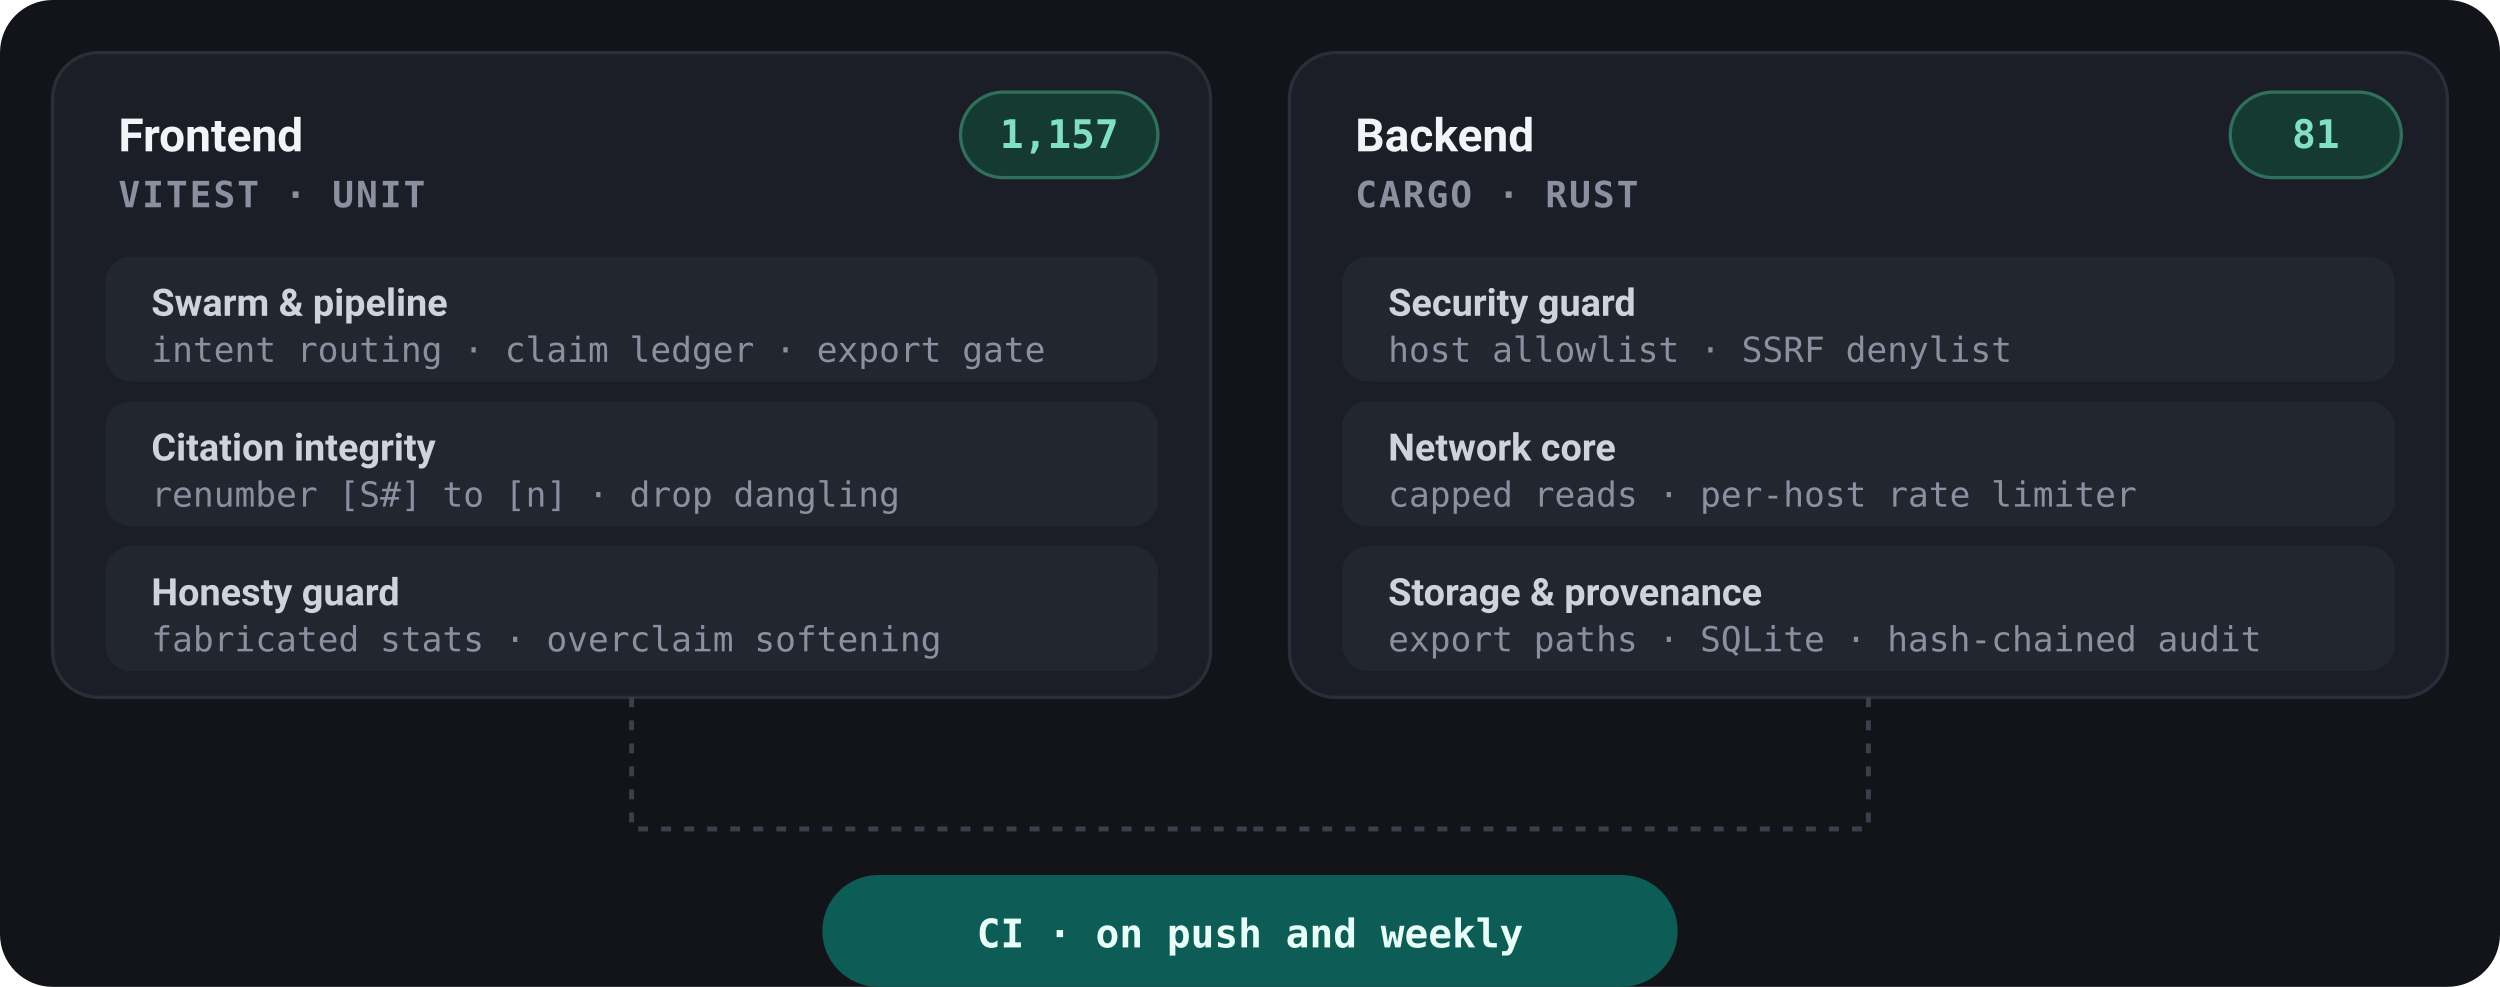
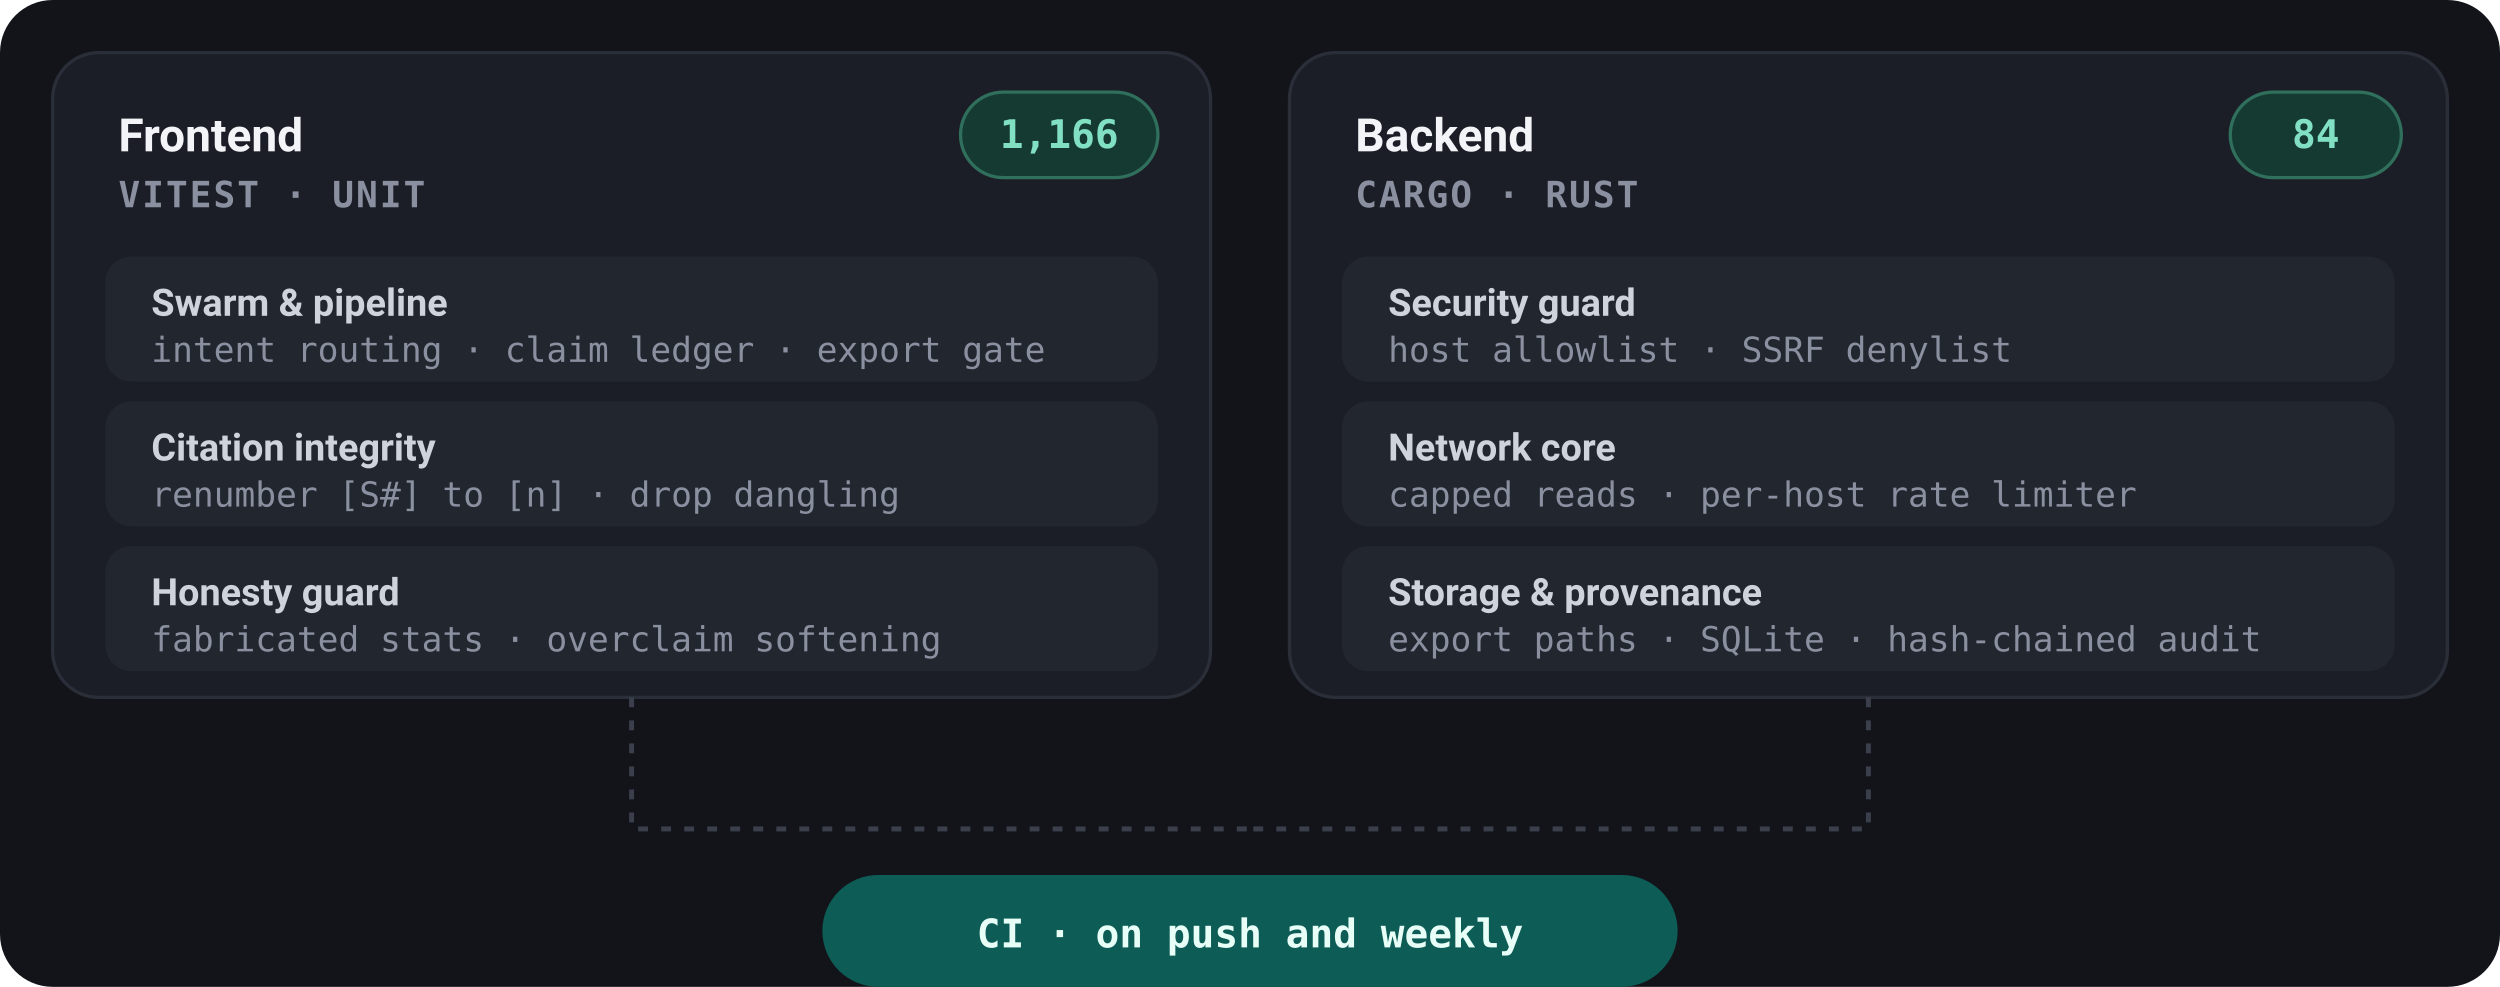
- <svg xmlns="http://www.w3.org/2000/svg" viewBox="0 0 760 300" width="760" height="300" role="img" aria-label="Two test surfaces: 1,157 Vitest frontend tests and 81 Rust backend tests, both run in CI" font-family="-apple-system, BlinkMacSystemFont, 'Segoe UI', Roboto, Helvetica, Arial, sans-serif">
+ <svg xmlns="http://www.w3.org/2000/svg" viewBox="0 0 760 300" width="760" height="300" role="img" aria-label="Two test surfaces: 1,166 Vitest frontend tests and 84 Rust backend tests, both run in CI" font-family="-apple-system, BlinkMacSystemFont, 'Segoe UI', Roboto, Helvetica, Arial, sans-serif">
  <rect x="0" y="0" width="760" height="300" rx="16" fill="#12141a" />
  <rect x="16" y="16" width="352" height="196" rx="14" fill="#1b1e26" stroke="#2a2e39" />
  <text x="36" y="46" font-weight="700" font-size="14" fill="#f2f4f8">Frontend</text>
  <text x="36" y="63" font-weight="600" font-size="11" letter-spacing="0.6" fill="#8b90a0" font-family="ui-monospace, 'SF Mono', Menlo, monospace">VITEST · UNIT</text>
  <rect x="292" y="28" width="60" height="26" rx="13" fill="#153a31" stroke="#2f6f5b" />
-   <text x="322" y="45" text-anchor="middle" font-weight="700" font-size="12" fill="#82e0c2" font-family="ui-monospace, monospace">1,157</text>
+   <text x="322" y="45" text-anchor="middle" font-weight="700" font-size="12" fill="#82e0c2" font-family="ui-monospace, monospace">1,166</text>
  <g>
    <rect x="32" y="78" width="320" height="38" rx="8" fill="#22262f" />
    <text x="46" y="96" font-weight="600" font-size="11.5" fill="#cfd3dc">Swarm &amp; pipeline</text>
    <text x="46" y="110" font-size="10.5" fill="#8b90a0" font-family="ui-monospace, monospace">intent routing · claim ledger · export gate</text>
    <rect x="32" y="122" width="320" height="38" rx="8" fill="#22262f" />
    <text x="46" y="140" font-weight="600" font-size="11.5" fill="#cfd3dc">Citation integrity</text>
    <text x="46" y="154" font-size="10.5" fill="#8b90a0" font-family="ui-monospace, monospace">renumber [S#] to [n] · drop dangling</text>
    <rect x="32" y="166" width="320" height="38" rx="8" fill="#22262f" />
    <text x="46" y="184" font-weight="600" font-size="11.5" fill="#cfd3dc">Honesty guard</text>
    <text x="46" y="198" font-size="10.5" fill="#8b90a0" font-family="ui-monospace, monospace">fabricated stats · overclaim softening</text>
  </g>
  <rect x="392" y="16" width="352" height="196" rx="14" fill="#1b1e26" stroke="#2a2e39" />
  <text x="412" y="46" font-weight="700" font-size="14" fill="#f2f4f8">Backend</text>
  <text x="412" y="63" font-weight="600" font-size="11" letter-spacing="0.6" fill="#8b90a0" font-family="ui-monospace, monospace">CARGO · RUST</text>
  <rect x="678" y="28" width="52" height="26" rx="13" fill="#153a31" stroke="#2f6f5b" />
-   <text x="704" y="45" text-anchor="middle" font-weight="700" font-size="12" fill="#82e0c2" font-family="ui-monospace, monospace">81</text>
+   <text x="704" y="45" text-anchor="middle" font-weight="700" font-size="12" fill="#82e0c2" font-family="ui-monospace, monospace">84</text>
  <g>
    <rect x="408" y="78" width="320" height="38" rx="8" fill="#22262f" />
    <text x="422" y="96" font-weight="600" font-size="11.5" fill="#cfd3dc">Security guard</text>
    <text x="422" y="110" font-size="10.5" fill="#8b90a0" font-family="ui-monospace, monospace">host allowlist · SSRF denylist</text>
    <rect x="408" y="122" width="320" height="38" rx="8" fill="#22262f" />
    <text x="422" y="140" font-weight="600" font-size="11.5" fill="#cfd3dc">Network core</text>
    <text x="422" y="154" font-size="10.5" fill="#8b90a0" font-family="ui-monospace, monospace">capped reads · per-host rate limiter</text>
    <rect x="408" y="166" width="320" height="38" rx="8" fill="#22262f" />
    <text x="422" y="184" font-weight="600" font-size="11.5" fill="#cfd3dc">Storage &amp; provenance</text>
    <text x="422" y="198" font-size="10.5" fill="#8b90a0" font-family="ui-monospace, monospace">export paths · SQLite · hash-chained audit</text>
  </g>
  <path d="M192 212 L192 252 L380 252" fill="none" stroke="#3a3f4b" stroke-width="1.5" stroke-dasharray="3 4" />
  <path d="M568 212 L568 252 L380 252" fill="none" stroke="#3a3f4b" stroke-width="1.5" stroke-dasharray="3 4" />
  <rect x="250" y="266" width="260" height="34" rx="17" fill="#0d5c56" />
  <text x="380" y="288" text-anchor="middle" font-weight="700" font-size="12" fill="#e8fff8" font-family="ui-monospace, monospace">CI · on push and weekly</text>
</svg>
